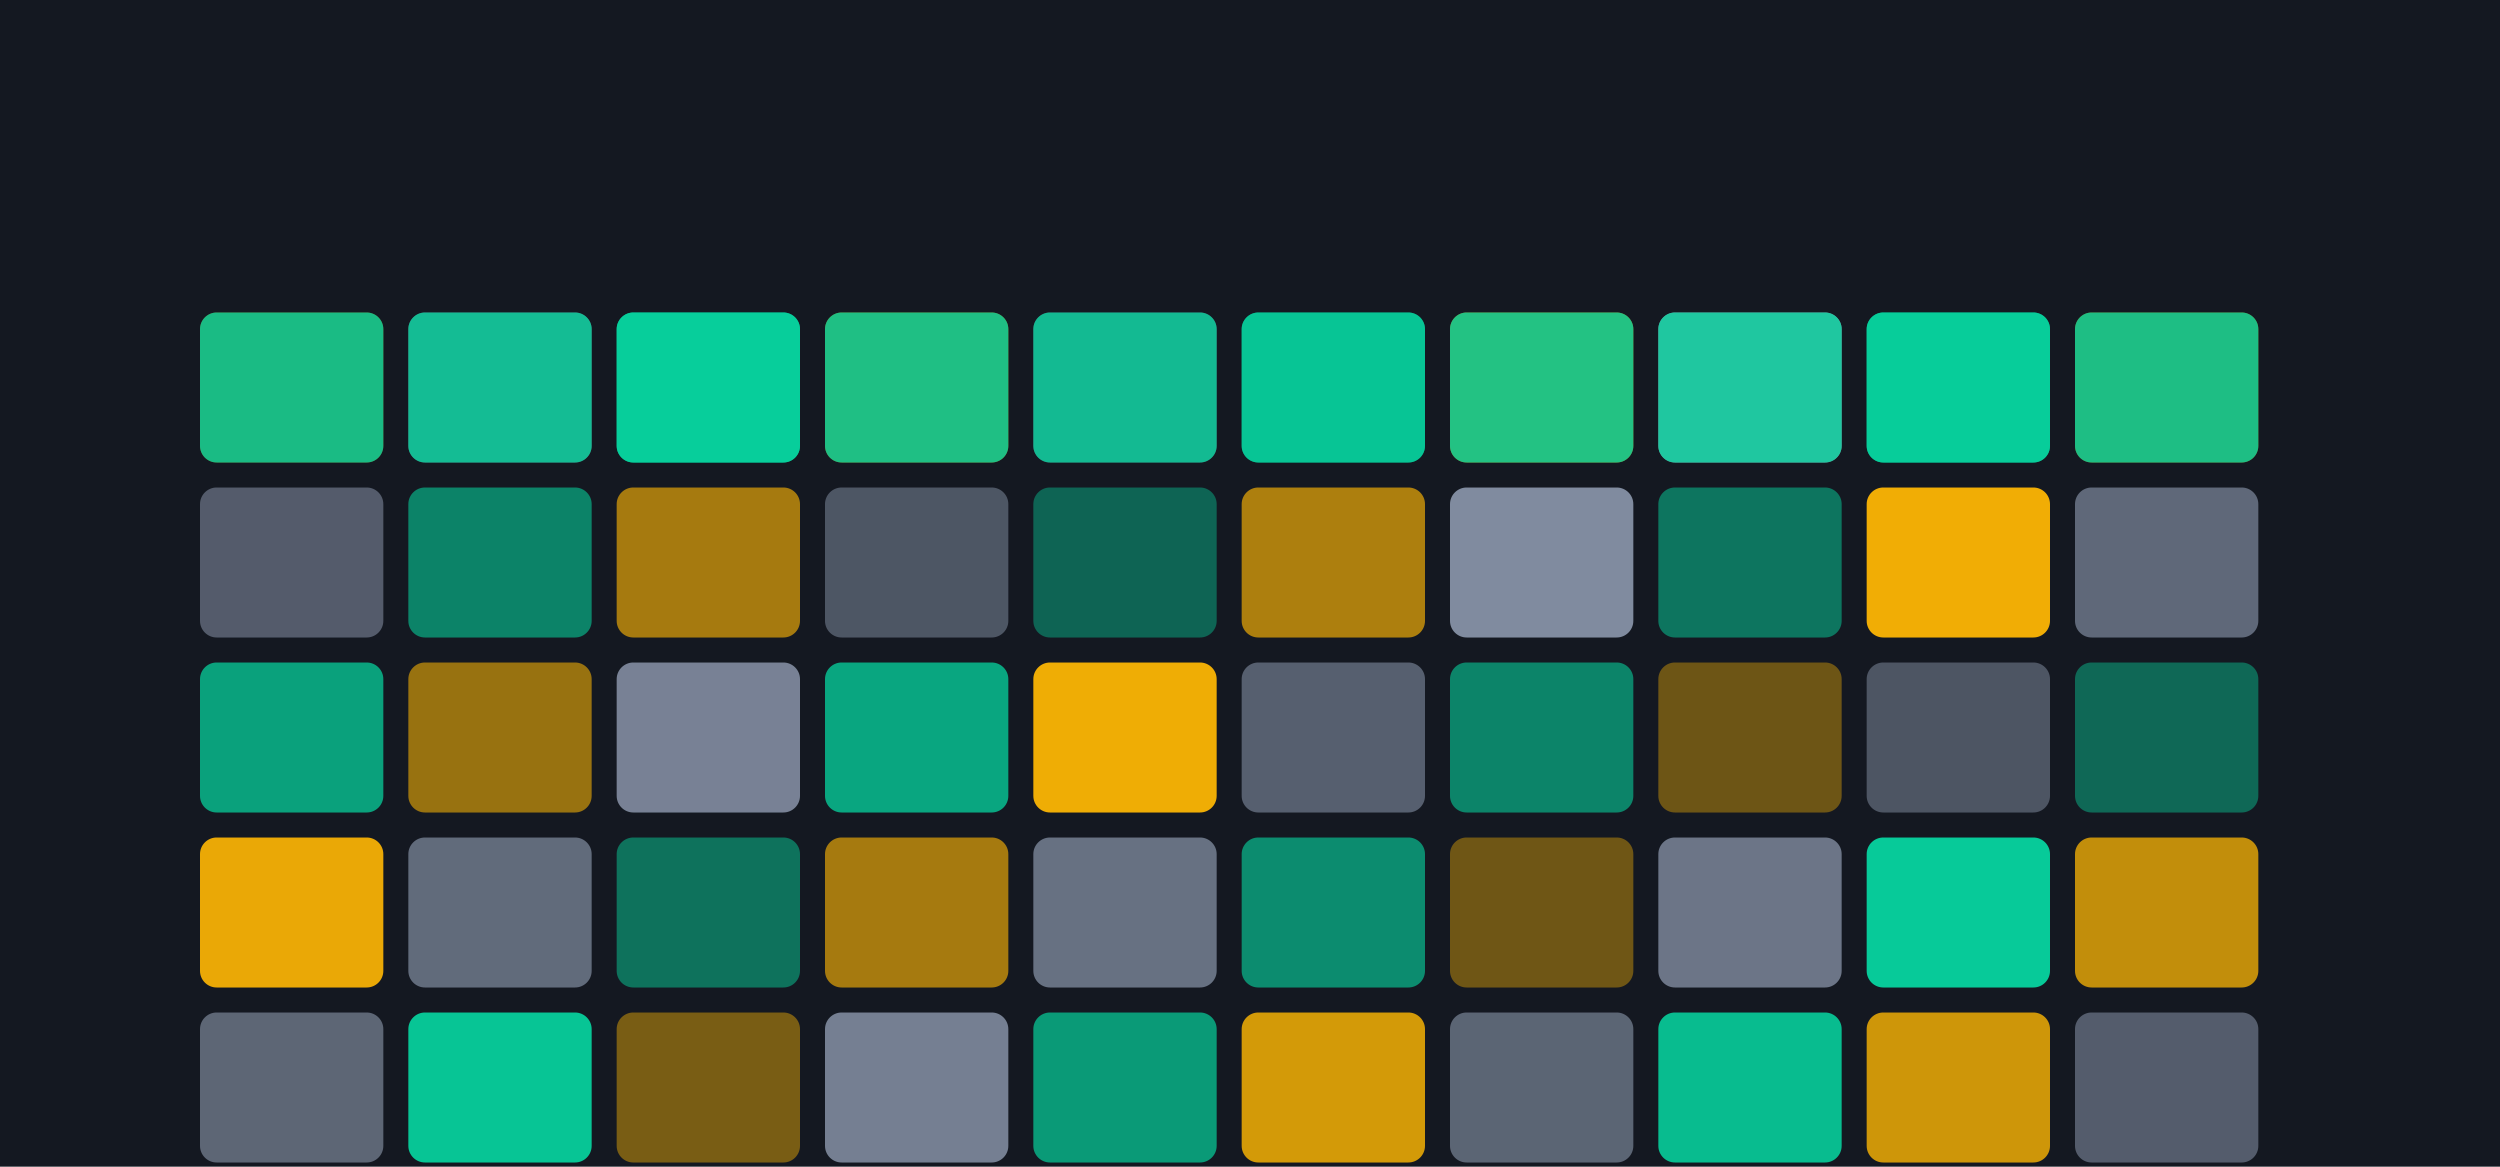
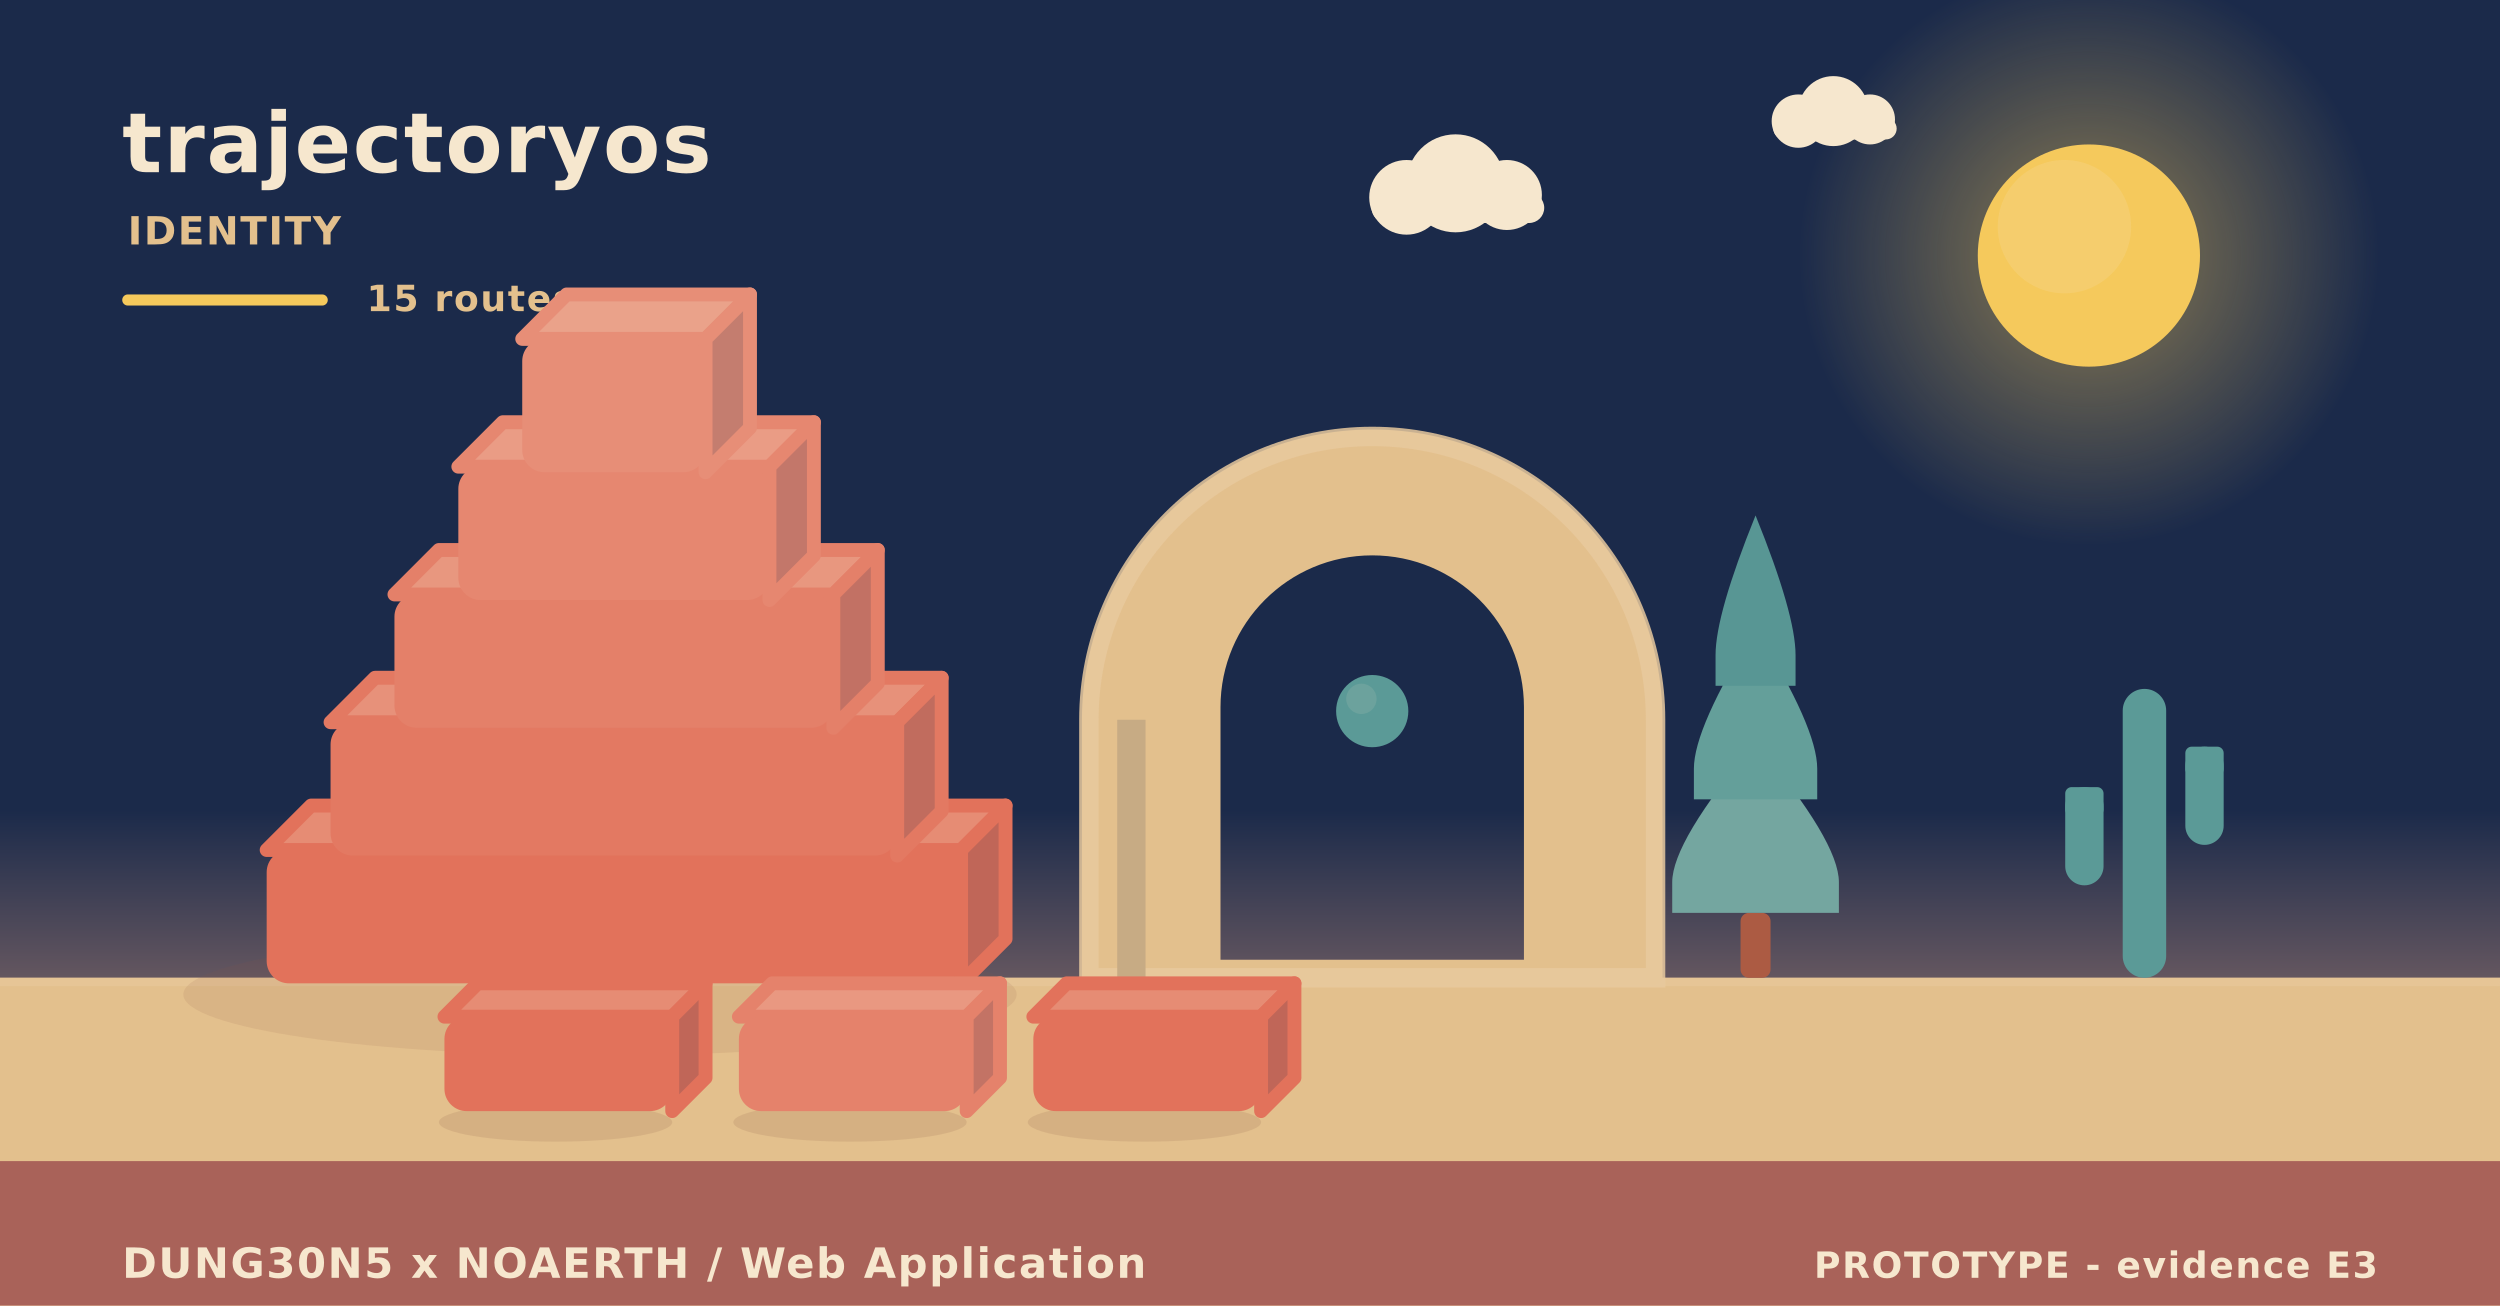
- <svg xmlns="http://www.w3.org/2000/svg" viewBox="0 0 1200 560" width="1200" height="560" role="img" aria-label="trajectoryos hero">
-   <rect width="1200" height="560" fill="#141821" />
-   <defs>
-     <linearGradient id="gh" x1="0" y1="0" x2="1" y2="1">
-       <stop offset="0%" stop-color="#ffb703" />
-       <stop offset="100%" stop-color="#8d99ae" />
-     </linearGradient>
-   </defs>
-   <rect x="96.00" y="150.00" width="88.00" height="72.00" rx="8.00" fill="#ffb703" opacity="0.36" />
-   <rect x="196.00" y="150.00" width="88.00" height="72.00" rx="8.00" fill="#8d99ae" opacity="0.48" />
-   <rect x="296.00" y="150.00" width="88.00" height="72.00" rx="8.00" fill="#06d6a0" opacity="0.80" />
-   <rect x="396.00" y="150.00" width="88.00" height="72.00" rx="8.00" fill="#ffb703" opacity="0.48" />
-   <rect x="496.00" y="150.00" width="88.00" height="72.00" rx="8.00" fill="#8d99ae" opacity="0.40" />
-   <rect x="596.00" y="150.00" width="88.00" height="72.00" rx="8.00" fill="#06d6a0" opacity="0.55" />
-   <rect x="696.00" y="150.00" width="88.00" height="72.00" rx="8.00" fill="#ffb703" opacity="0.56" />
-   <rect x="796.00" y="150.00" width="88.00" height="72.00" rx="8.00" fill="#8d99ae" opacity="0.91" />
-   <rect x="896.00" y="150.00" width="88.00" height="72.00" rx="8.00" fill="#06d6a0" opacity="0.76" />
-   <rect x="996.00" y="150.00" width="88.00" height="72.00" rx="8.00" fill="#ffb703" opacity="0.45" />
-   <rect x="96.00" y="234.00" width="88.00" height="72.00" rx="8.00" fill="#8d99ae" opacity="0.52" />
-   <rect x="196.00" y="234.00" width="88.00" height="72.00" rx="8.00" fill="#06d6a0" opacity="0.56" />
-   <rect x="296.00" y="234.00" width="88.00" height="72.00" rx="8.00" fill="#ffb703" opacity="0.62" />
-   <rect x="396.00" y="234.00" width="88.00" height="72.00" rx="8.00" fill="#8d99ae" opacity="0.48" />
-   <rect x="496.00" y="234.00" width="88.00" height="72.00" rx="8.00" fill="#06d6a0" opacity="0.40" />
-   <rect x="596.00" y="234.00" width="88.00" height="72.00" rx="8.00" fill="#ffb703" opacity="0.65" />
-   <rect x="696.00" y="234.00" width="88.00" height="72.00" rx="8.00" fill="#8d99ae" opacity="0.89" />
-   <rect x="796.00" y="234.00" width="88.00" height="72.00" rx="8.00" fill="#06d6a0" opacity="0.49" />
-   <rect x="896.00" y="234.00" width="88.00" height="72.00" rx="8.00" fill="#ffb703" opacity="0.94" />
-   <rect x="996.00" y="234.00" width="88.00" height="72.00" rx="8.00" fill="#8d99ae" opacity="0.62" />
-   <rect x="96.00" y="318.00" width="88.00" height="72.00" rx="8.00" fill="#06d6a0" opacity="0.72" />
-   <rect x="196.00" y="318.00" width="88.00" height="72.00" rx="8.00" fill="#ffb703" opacity="0.56" />
-   <rect x="296.00" y="318.00" width="88.00" height="72.00" rx="8.00" fill="#8d99ae" opacity="0.82" />
-   <rect x="396.00" y="318.00" width="88.00" height="72.00" rx="8.00" fill="#06d6a0" opacity="0.75" />
-   <rect x="496.00" y="318.00" width="88.00" height="72.00" rx="8.00" fill="#ffb703" opacity="0.93" />
-   <rect x="596.00" y="318.00" width="88.00" height="72.00" rx="8.00" fill="#8d99ae" opacity="0.55" />
-   <rect x="696.00" y="318.00" width="88.00" height="72.00" rx="8.00" fill="#06d6a0" opacity="0.57" />
-   <rect x="796.00" y="318.00" width="88.00" height="72.00" rx="8.00" fill="#ffb703" opacity="0.38" />
-   <rect x="896.00" y="318.00" width="88.00" height="72.00" rx="8.00" fill="#8d99ae" opacity="0.47" />
-   <rect x="996.00" y="318.00" width="88.00" height="72.00" rx="8.00" fill="#06d6a0" opacity="0.42" />
-   <rect x="96.00" y="402.00" width="88.00" height="72.00" rx="8.00" fill="#ffb703" opacity="0.91" />
-   <rect x="196.00" y="402.00" width="88.00" height="72.00" rx="8.00" fill="#8d99ae" opacity="0.64" />
-   <rect x="296.00" y="402.00" width="88.00" height="72.00" rx="8.00" fill="#06d6a0" opacity="0.47" />
-   <rect x="396.00" y="402.00" width="88.00" height="72.00" rx="8.00" fill="#ffb703" opacity="0.62" />
-   <rect x="496.00" y="402.00" width="88.00" height="72.00" rx="8.00" fill="#8d99ae" opacity="0.69" />
-   <rect x="596.00" y="402.00" width="88.00" height="72.00" rx="8.00" fill="#06d6a0" opacity="0.61" />
-   <rect x="696.00" y="402.00" width="88.00" height="72.00" rx="8.00" fill="#ffb703" opacity="0.39" />
-   <rect x="796.00" y="402.00" width="88.00" height="72.00" rx="8.00" fill="#8d99ae" opacity="0.72" />
-   <rect x="896.00" y="402.00" width="88.00" height="72.00" rx="8.00" fill="#06d6a0" opacity="0.94" />
-   <rect x="996.00" y="402.00" width="88.00" height="72.00" rx="8.00" fill="#ffb703" opacity="0.74" />
-   <rect x="96.00" y="486.00" width="88.00" height="72.00" rx="8.00" fill="#8d99ae" opacity="0.60" />
-   <rect x="196.00" y="486.00" width="88.00" height="72.00" rx="8.00" fill="#06d6a0" opacity="0.91" />
-   <rect x="296.00" y="486.00" width="88.00" height="72.00" rx="8.00" fill="#ffb703" opacity="0.43" />
-   <rect x="396.00" y="486.00" width="88.00" height="72.00" rx="8.00" fill="#8d99ae" opacity="0.80" />
-   <rect x="496.00" y="486.00" width="88.00" height="72.00" rx="8.00" fill="#06d6a0" opacity="0.68" />
-   <rect x="596.00" y="486.00" width="88.00" height="72.00" rx="8.00" fill="#ffb703" opacity="0.81" />
-   <rect x="696.00" y="486.00" width="88.00" height="72.00" rx="8.00" fill="#8d99ae" opacity="0.59" />
-   <rect x="796.00" y="486.00" width="88.00" height="72.00" rx="8.00" fill="#06d6a0" opacity="0.86" />
-   <rect x="896.00" y="486.00" width="88.00" height="72.00" rx="8.00" fill="#ffb703" opacity="0.79" />
-   <rect x="996.00" y="486.00" width="88.00" height="72.00" rx="8.00" fill="#8d99ae" opacity="0.53" />
+ <svg xmlns="http://www.w3.org/2000/svg" width="900" height="470" viewBox="0 0 900 470" role="img" aria-label="trajectoryos - identity">
+   <linearGradient id="skyh" x1="0" y1="0" x2="0" y2="1">
+     <stop offset="0" stop-color="#1b2a4a" />
+     <stop offset="0.62" stop-color="#1b2a4a" />
+     <stop offset="1" stop-color="#f3ad8a" />
+   </linearGradient>
+   <rect width="900" height="470" fill="url(#skyh)" />
+   <radialGradient id="sunh">
+     <stop offset="0.35" stop-color="#f5c95c" stop-opacity="0.34" />
+     <stop offset="1" stop-color="#f5c95c" stop-opacity="0" />
+   </radialGradient>
+   <circle cx="752" cy="92" r="104" fill="url(#sunh)" />
+   <circle cx="752" cy="92" r="40" fill="#f5c95c" />
+   <circle cx="743.2" cy="81.6" r="24" fill="#f5d27e" opacity="0.5" />
  <g>
-     <rect x="96.00" y="150.00" width="88.00" height="72.00" rx="8.00" fill="#06d6a0" opacity="0.80" />
-     <animate attributeName="opacity" values="0.25;1.0;0.25" dur="15.8s" begin="2.77s" repeatCount="indefinite" />
+     <circle cx="524" cy="66" r="17.64" fill="#f6e7ce" />
+     <circle cx="506.36" cy="71.04" r="13.44" fill="#f6e7ce" />
+     <circle cx="542.48" cy="70.2" r="12.6" fill="#f6e7ce" />
+     <rect x="493.76" y="69.36" width="62.16" height="10.92" rx="5.46" fill="#f6e7ce" />
+     <animateTransform attributeName="transform" type="translate" values="0 0;24 0;0 0" dur="36s" begin="0s" repeatCount="indefinite" />
  </g>
  <g>
-     <rect x="196.00" y="150.00" width="88.00" height="72.00" rx="8.00" fill="#06d6a0" opacity="0.80" />
-     <animate attributeName="opacity" values="0.25;1.0;0.25" dur="15.8s" begin="3.09s" repeatCount="indefinite" />
+     <circle cx="660" cy="40" r="12.6" fill="#f6e7ce" />
+     <circle cx="647.4" cy="43.6" r="9.6" fill="#f6e7ce" />
+     <circle cx="673.2" cy="43" r="9" fill="#f6e7ce" />
+     <rect x="638.4" y="42.4" width="44.4" height="7.8" rx="3.9" fill="#f6e7ce" />
+     <animateTransform attributeName="transform" type="translate" values="0 0;-18 0;0 0" dur="46s" begin="3s" repeatCount="indefinite" />
+   </g>
+   <rect x="0" y="352" width="900" height="118" fill="#e3c08d" />
+   <rect x="0" y="352" width="900" height="3" fill="#e6c596" />
+   <text x="44" y="62" font-family="Verdana,DejaVu Sans,sans-serif" font-size="30" font-weight="700" letter-spacing="0.6" fill="#f6e7ce" text-anchor="start">trajectoryos</text>
+   <text x="46" y="88" font-family="Verdana,DejaVu Sans,sans-serif" font-size="14" font-weight="700" letter-spacing="0.6" fill="#e3c08d" text-anchor="start">IDENTITY</text>
+   <rect x="44" y="106" width="74" height="4" rx="2" fill="#f5c95c" />
+   <text x="132" y="112" font-family="Verdana,DejaVu Sans,sans-serif" font-size="13" font-weight="700" letter-spacing="0.6" fill="#e3c08d" text-anchor="start">15 routes</text>
+   <ellipse cx="216" cy="358" rx="150" ry="22" fill="rgba(138,90,68,0.11)" />
+   <g>
+     <path d="M96,306 L346,306 L362,290 L112,290 Z" fill="#e68c74" stroke="#e2725b" stroke-width="5" stroke-linejoin="round" />
+     <path d="M346,306 L362,290 L362,338 L346,354 Z" fill="#c06658" stroke="#e2725b" stroke-width="5" stroke-linejoin="round" />
+     <rect x="96" y="306" width="250" height="48" rx="8" fill="#e2725b" />
+     <animateTransform attributeName="transform" type="translate" values="0 10;0 0" dur="0.9s" begin="0s" fill="freeze" />
  </g>
  <g>
-     <rect x="296.00" y="150.00" width="88.00" height="72.00" rx="8.00" fill="#06d6a0" opacity="0.80" />
-     <animate attributeName="opacity" values="0.25;1.0;0.25" dur="15.8s" begin="3.41s" repeatCount="indefinite" />
+     <path d="M119,260 L323,260 L339,244 L135,244 Z" fill="#e7917a" stroke="#e37962" stroke-width="5" stroke-linejoin="round" />
+     <path d="M323,260 L339,244 L339,292 L323,308 Z" fill="#c16c5e" stroke="#e37962" stroke-width="5" stroke-linejoin="round" />
+     <rect x="119" y="260" width="204" height="48" rx="8" fill="#e37962" />
+     <animateTransform attributeName="transform" type="translate" values="0 10;0 0" dur="0.9s" begin="0.28s" fill="freeze" />
  </g>
  <g>
-     <rect x="396.00" y="150.00" width="88.00" height="72.00" rx="8.00" fill="#06d6a0" opacity="0.80" />
-     <animate attributeName="opacity" values="0.25;1.0;0.25" dur="15.8s" begin="3.73s" repeatCount="indefinite" />
+     <path d="M142,214 L300,214 L316,198 L158,198 Z" fill="#e8977f" stroke="#e48069" stroke-width="5" stroke-linejoin="round" />
+     <path d="M300,214 L316,198 L316,246 L300,262 Z" fill="#c27164" stroke="#e48069" stroke-width="5" stroke-linejoin="round" />
+     <rect x="142" y="214" width="158" height="48" rx="8" fill="#e48069" />
+     <animateTransform attributeName="transform" type="translate" values="0 10;0 0" dur="0.9s" begin="0.56s" fill="freeze" />
  </g>
  <g>
-     <rect x="496.00" y="150.00" width="88.00" height="72.00" rx="8.00" fill="#06d6a0" opacity="0.80" />
-     <animate attributeName="opacity" values="0.25;1.0;0.25" dur="15.8s" begin="4.05s" repeatCount="indefinite" />
+     <path d="M165,168 L277,168 L293,152 L181,152 Z" fill="#ea9c85" stroke="#e68770" stroke-width="5" stroke-linejoin="round" />
+     <path d="M277,168 L293,152 L293,200 L277,216 Z" fill="#c3776a" stroke="#e68770" stroke-width="5" stroke-linejoin="round" />
+     <rect x="165" y="168" width="112" height="48" rx="8" fill="#e68770" />
+     <animateTransform attributeName="transform" type="translate" values="0 10;0 0" dur="0.9s" begin="0.84s" fill="freeze" />
  </g>
  <g>
-     <rect x="596.00" y="150.00" width="88.00" height="72.00" rx="8.00" fill="#06d6a0" opacity="0.80" />
-     <animate attributeName="opacity" values="0.25;1.0;0.25" dur="15.8s" begin="4.37s" repeatCount="indefinite" />
+     <path d="M188,122 L254,122 L270,106 L204,106 Z" fill="#eaa28a" stroke="#e78e77" stroke-width="5" stroke-linejoin="round" />
+     <path d="M254,122 L270,106 L270,154 L254,170 Z" fill="#c47d6f" stroke="#e78e77" stroke-width="5" stroke-linejoin="round" />
+     <rect x="188" y="122" width="66" height="48" rx="8" fill="#e78e77" />
+     <animateTransform attributeName="transform" type="translate" values="0 10;0 0" dur="0.9s" begin="1.12s" fill="freeze" />
  </g>
+   <path d="M392,352 L392,259.12 A102,102 0 0 1 596,259.12 L596,352 Z M436.88,348 L436.88,254.55 A57.12,57.12 0 0 1 551.12,254.55 L551.12,348 Z" fill="#e3c08d" fill-rule="evenodd" stroke="#e3c08d" stroke-width="5" stroke-linejoin="round" />
+   <path d="M392,352 L392,259.12 A102,102 0 0 1 596,259.12 L596,352 Z" fill="none" stroke="#e8c99d" stroke-width="7" stroke-linecap="round" opacity="0.85" />
+   <rect x="402.2" y="259.12" width="10.2" height="92.88" fill="#c7ab84" />
  <g>
-     <rect x="696.00" y="150.00" width="88.00" height="72.00" rx="8.00" fill="#06d6a0" opacity="0.80" />
-     <animate attributeName="opacity" values="0.25;1.0;0.25" dur="15.8s" begin="4.69s" repeatCount="indefinite" />
+     <circle cx="494" cy="256" r="13" fill="#5b9a97" />
+     <circle cx="490.1" cy="251.58" r="5.46" fill="#7aa9a2" opacity="0.55" />
+     <animate attributeName="opacity" values="0.78;1;0.78" dur="5.2s" begin="0s" repeatCount="indefinite" />
  </g>
+   <rect x="626.6" y="328.64" width="10.8" height="23.36" rx="3" fill="#ac5b43" />
+   <path d="M632,267.32 Q602,302.89 602,317.6 Q602,328.64 602,328.64 L662,328.64 Q662,328.64 662,317.6 Q662,302.89 632,267.32 Z" fill="#74a6a0" />
+   <path d="M632,226.44 Q609.8,262.01 609.8,276.72 Q609.8,287.76 609.8,287.76 L654.2,287.76 Q654.2,287.76 654.2,276.72 Q654.2,262.01 632,226.44 Z" fill="#649f9a" />
+   <path d="M632,185.56 Q617.6,221.13 617.6,235.84 Q617.6,246.88 617.6,246.88 L646.4,246.88 Q646.4,246.88 646.4,235.84 Q646.4,221.13 632,185.56 Z" fill="#589694" />
+   <rect x="764.18" y="248" width="15.64" height="104" rx="7.82" fill="#5b9a97" />
+   <rect x="743.48" y="283.36" width="13.8" height="35.36" rx="6.9" fill="#5b9a97" />
+   <rect x="743.48" y="283.36" width="13.8" height="10.4" rx="2.3" fill="#5b9a97" />
+   <rect x="786.72" y="268.8" width="13.8" height="35.36" rx="6.9" fill="#5b9a97" />
+   <rect x="786.72" y="268.8" width="13.8" height="10.4" rx="2.3" fill="#5b9a97" />
+   <ellipse cx="200" cy="404" rx="42" ry="7" fill="rgba(138,90,68,0.15)" />
  <g>
-     <rect x="796.00" y="150.00" width="88.00" height="72.00" rx="8.00" fill="#06d6a0" opacity="0.80" />
-     <animate attributeName="opacity" values="0.25;1.0;0.25" dur="15.8s" begin="5.01s" repeatCount="indefinite" />
+     <path d="M160,366 L242,366 L254,354 L172,354 Z" fill="#e68c74" stroke="#e2725b" stroke-width="5" stroke-linejoin="round" />
+     <path d="M242,366 L254,354 L254,388 L242,400 Z" fill="#c06658" stroke="#e2725b" stroke-width="5" stroke-linejoin="round" />
+     <rect x="160" y="366" width="82" height="34" rx="8" fill="#e2725b" />
+     <animateTransform attributeName="transform" type="translate" values="0 10;0 0" dur="0.7s" begin="0.8s" fill="freeze" />
  </g>
+   <ellipse cx="306" cy="404" rx="42" ry="7" fill="rgba(138,90,68,0.15)" />
  <g>
-     <rect x="896.00" y="150.00" width="88.00" height="72.00" rx="8.00" fill="#06d6a0" opacity="0.80" />
-     <animate attributeName="opacity" values="0.25;1.0;0.25" dur="15.8s" begin="5.33s" repeatCount="indefinite" />
+     <path d="M266,366 L348,366 L360,354 L278,354 Z" fill="#e99881" stroke="#e5826b" stroke-width="5" stroke-linejoin="round" />
+     <path d="M348,366 L360,354 L360,388 L348,400 Z" fill="#c37365" stroke="#e5826b" stroke-width="5" stroke-linejoin="round" />
+     <rect x="266" y="366" width="82" height="34" rx="8" fill="#e5826b" />
+     <animateTransform attributeName="transform" type="translate" values="0 10;0 0" dur="0.7s" begin="0.95s" fill="freeze" />
  </g>
+   <ellipse cx="412" cy="404" rx="42" ry="7" fill="rgba(138,90,68,0.15)" />
  <g>
-     <rect x="996.00" y="150.00" width="88.00" height="72.00" rx="8.00" fill="#06d6a0" opacity="0.80" />
-     <animate attributeName="opacity" values="0.25;1.0;0.25" dur="15.8s" begin="5.65s" repeatCount="indefinite" />
+     <path d="M372,366 L454,366 L466,354 L384,354 Z" fill="#e68c74" stroke="#e2725b" stroke-width="5" stroke-linejoin="round" />
+     <path d="M454,366 L466,354 L466,388 L454,400 Z" fill="#c06658" stroke="#e2725b" stroke-width="5" stroke-linejoin="round" />
+     <rect x="372" y="366" width="82" height="34" rx="8" fill="#e2725b" />
+     <animateTransform attributeName="transform" type="translate" values="0 10;0 0" dur="0.7s" begin="1.1s" fill="freeze" />
  </g>
+   <rect x="0" y="418" width="900" height="52" rx="0" fill="#a65c56" opacity="0.94" />
+   <text x="44" y="460" font-family="Verdana,DejaVu Sans,sans-serif" font-size="15" font-weight="700" letter-spacing="0.6" fill="#f6e7ce" text-anchor="start">DUNG30N5 x NOAERTH  /  Web Application</text>
+   <text x="856" y="460" font-family="Verdana,DejaVu Sans,sans-serif" font-size="13" font-weight="700" letter-spacing="0.6" fill="#f6e7ce" text-anchor="end">PROTOTYPE  -  evidence E3</text>
</svg>
